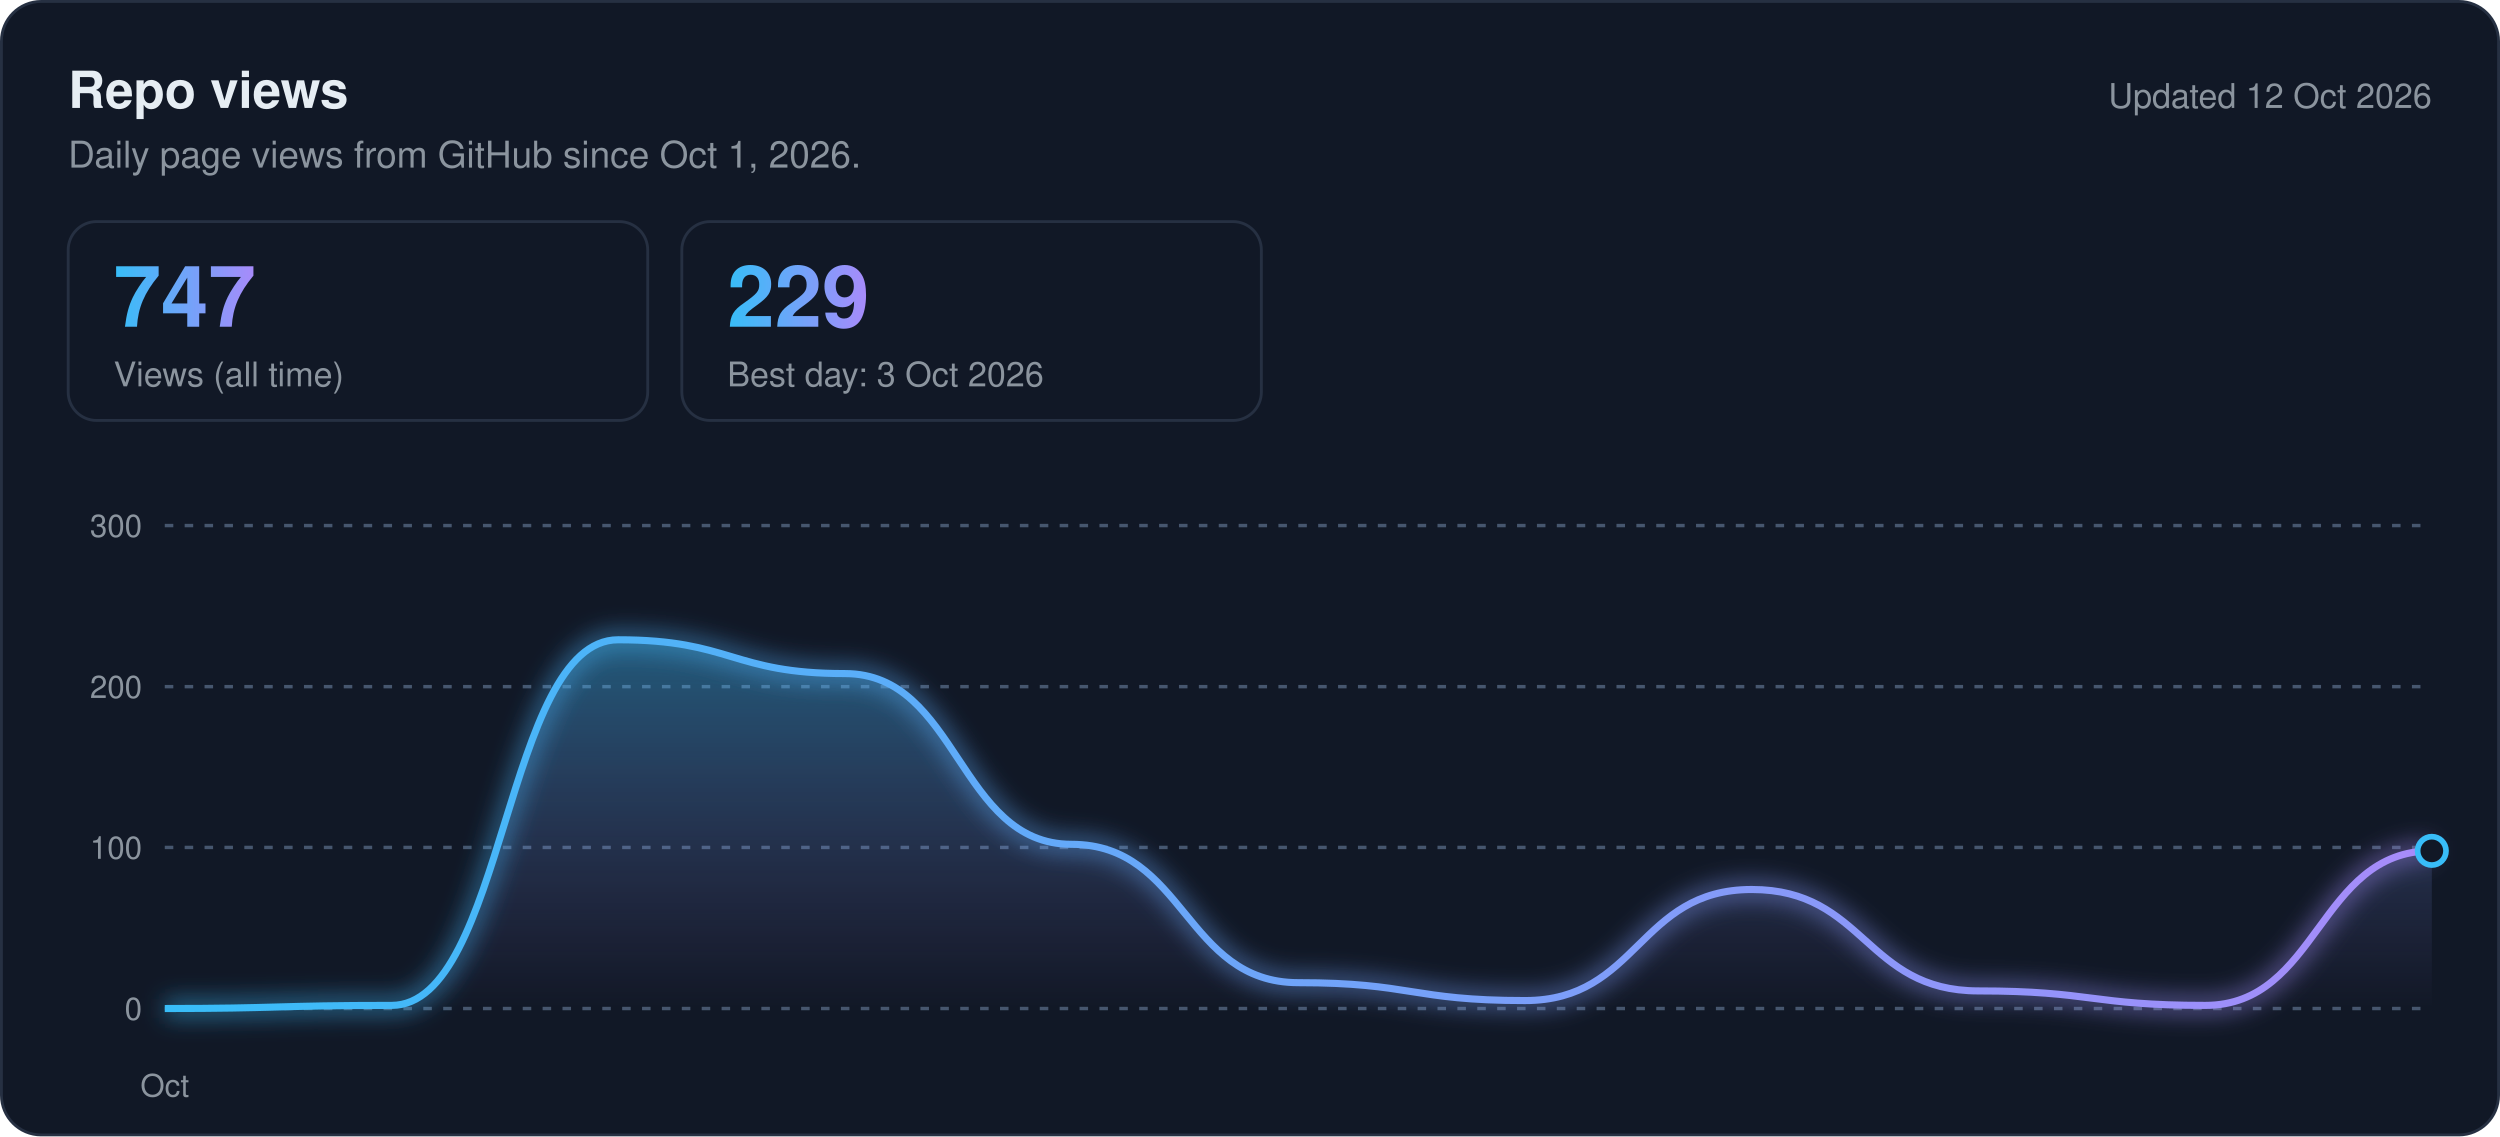
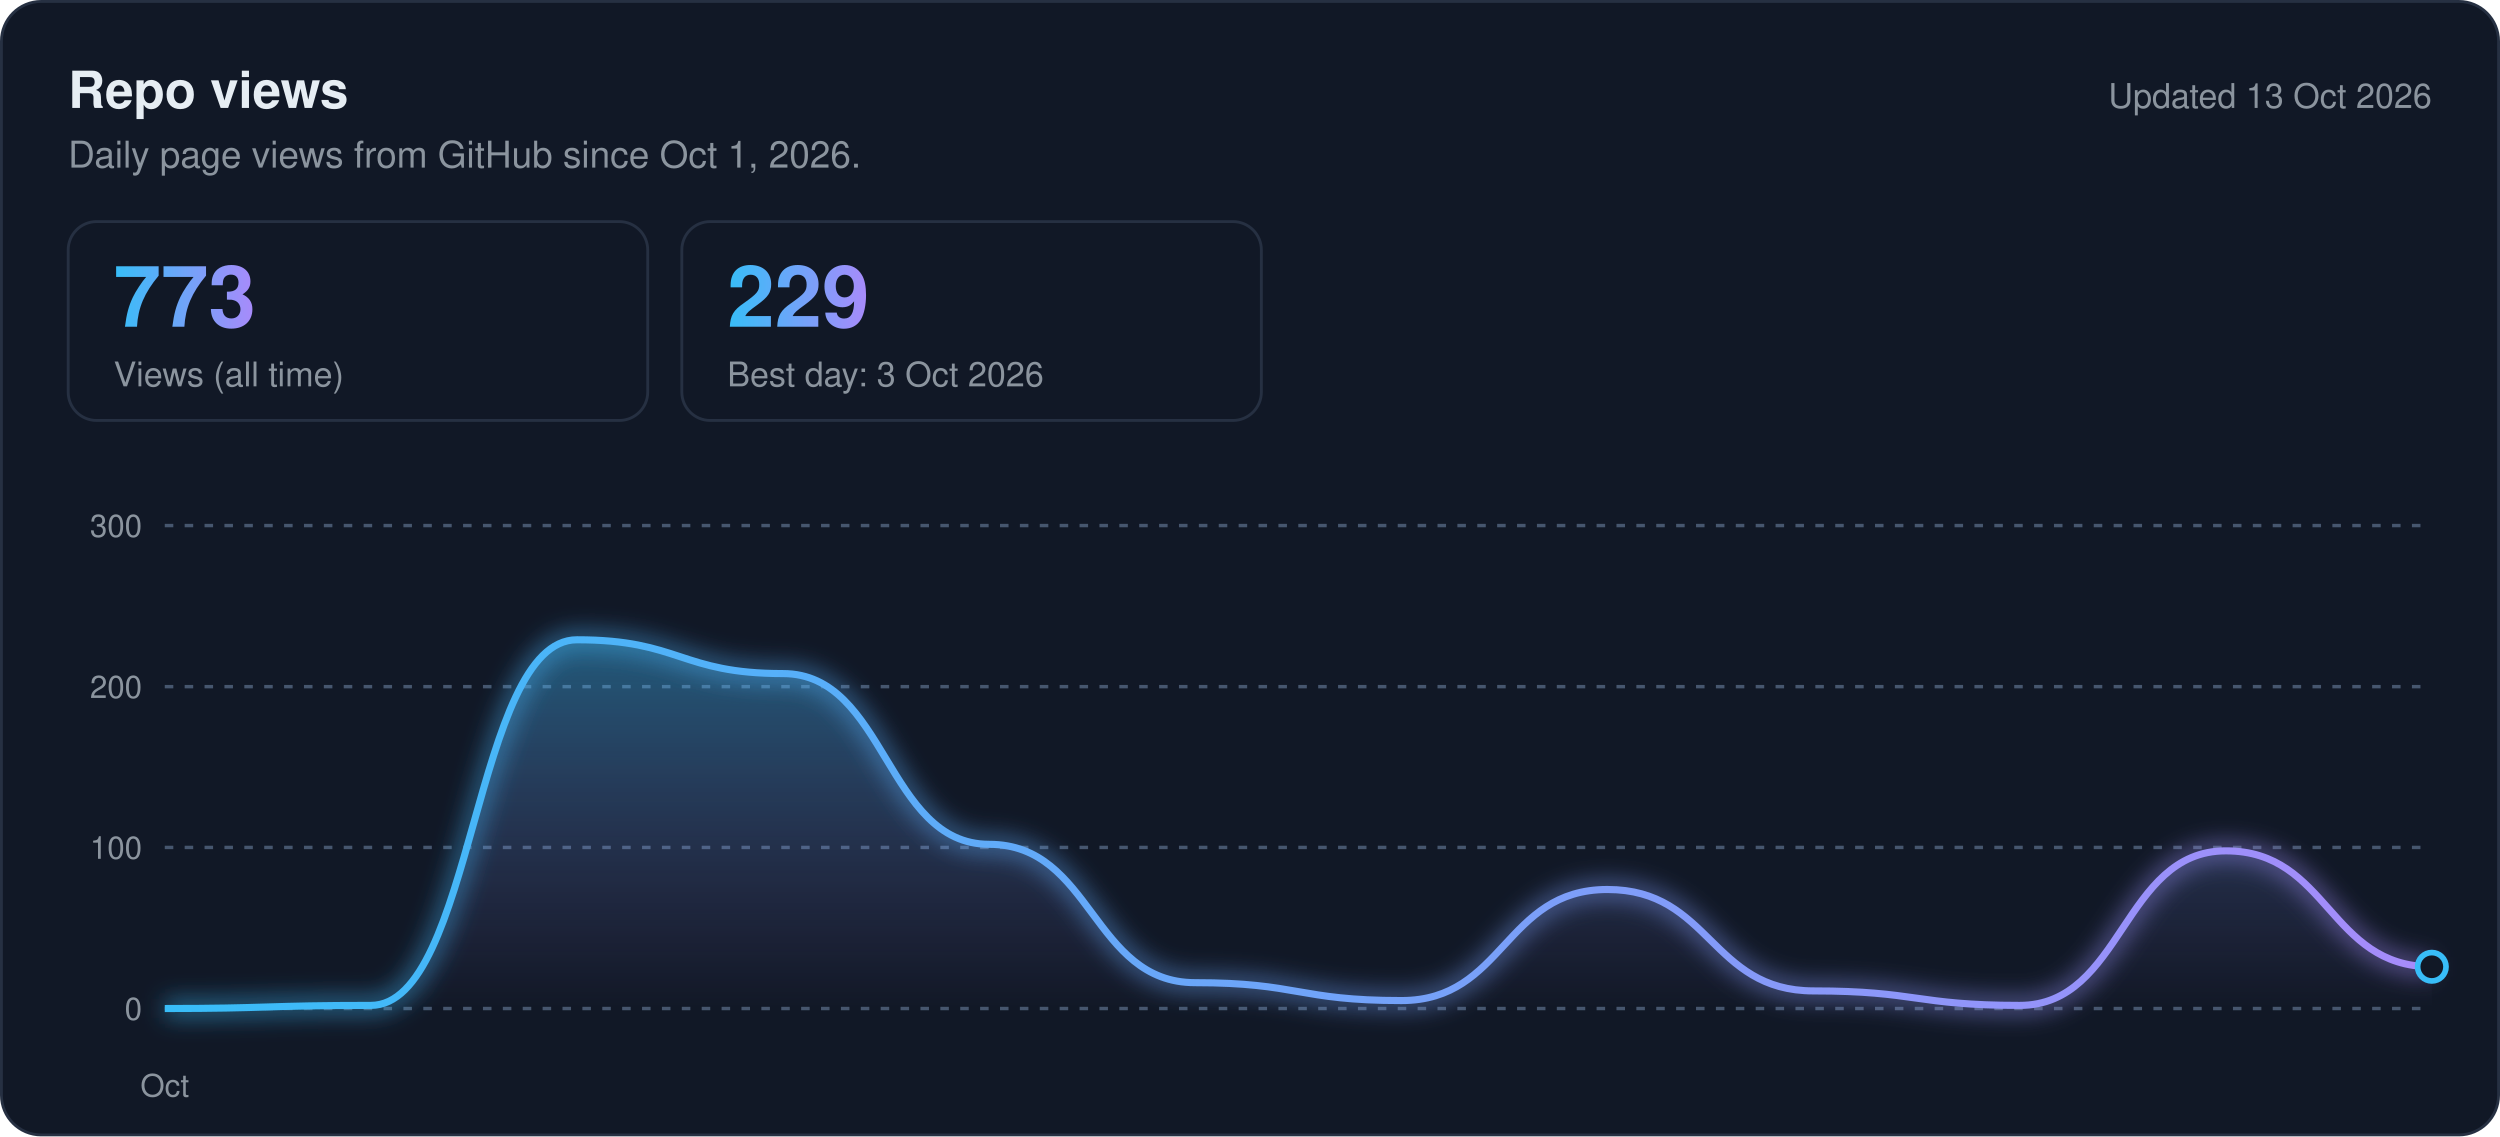
<svg xmlns="http://www.w3.org/2000/svg" viewBox="0 0 880 400" width="880" height="400" role="img" aria-label="Repo views" font-family="'Segoe UI', system-ui, -apple-system, Helvetica, Arial, sans-serif">
  <style>@keyframes draw{from{stroke-dasharray:1;stroke-dashoffset:1}to{stroke-dasharray:1;stroke-dashoffset:0}}@keyframes fade{from{opacity:0}}.ln,.gw{animation:draw 2.2s ease-out .2s backwards}.fd{animation:fade 1.4s ease 1.2s backwards}@media (prefers-reduced-motion:reduce){.lwv{display:none}}@media (prefers-reduced-motion:reduce){*{animation:none!important}}</style>
  <defs>
    <linearGradient id="lg" x1="0" x2="1">
      <stop offset="0" stop-color="#38bdf8" />
      <stop offset="1" stop-color="#a78bfa" />
    </linearGradient>
    <linearGradient id="ag" x1="0" x2="0" y1="0" y2="1">
      <stop offset="0" stop-color="#38bdf8" stop-opacity=".4" />
      <stop offset="1" stop-color="#a78bfa" stop-opacity="0" />
    </linearGradient>
    <filter id="gw" x="-5%" y="-30%" width="110%" height="160%">
      <feGaussianBlur stdDeviation="4" />
    </filter>
    <linearGradient id="wv" gradientUnits="userSpaceOnUse" x1="0" y1="0" x2="880" y2="0" gradientTransform="translate(-90,0)">
      <stop offset="0" stop-color="#fff" stop-opacity="0" />
      <stop offset=".04" stop-color="#fff" stop-opacity="0" />
      <stop offset=".08" stop-color="#fff" stop-opacity="1" />
      <stop offset=".086" stop-color="#fff" stop-opacity="0" />
      <stop offset="1" stop-color="#fff" stop-opacity="0" />
      <animateTransform attributeName="gradientTransform" type="translate" from="-90 0" to="970 0" dur="10s" begin="2.4s" repeatCount="indefinite" />
    </linearGradient>
  </defs>
  <rect x=".5" y=".5" width="879" height="399" rx="14" fill="#111826" stroke="#263042" />
  <text x="24" y="38" font-size="18" font-weight="700" fill="#e6edf3">Repo views</text>
  <text x="24" y="59" font-size="13" fill="#8b949e">Daily page views from GitHub since Oct 1, 2026.</text>
-   <text x="856" y="38" font-size="12" fill="#8b949e" text-anchor="end">Updated 12 Oct 2026</text>
+   <text x="856" y="38" font-size="12" fill="#8b949e" text-anchor="end">Updated 13 Oct 2026</text>
  <rect x="24" y="78" width="204" height="70" rx="10" fill="none" stroke="#263042" />
-   <text x="40" y="115" font-size="30" font-weight="700" fill="url(#lg)">747</text>
+   <text x="40" y="115" font-size="30" font-weight="700" fill="url(#lg)">773</text>
  <text x="40" y="136" font-size="12" fill="#8b949e">Views (all time)</text>
  <rect x="240" y="78" width="204" height="70" rx="10" fill="none" stroke="#263042" />
  <text x="256" y="115" font-size="30" font-weight="700" fill="url(#lg)">229</text>
  <text x="256" y="136" font-size="12" fill="#8b949e">Best day: 3 Oct 2026</text>
  <line x1="58" x2="856" y1="355.0" y2="355.0" stroke="#46566e" stroke-width="1.2" stroke-dasharray="3 4" />
  <text x="50" y="359.0" font-size="11" fill="#8b949e" text-anchor="end">0</text>
  <line x1="58" x2="856" y1="298.3" y2="298.3" stroke="#46566e" stroke-width="1.2" stroke-dasharray="3 4" />
  <text x="50" y="302.3" font-size="11" fill="#8b949e" text-anchor="end">100</text>
  <line x1="58" x2="856" y1="241.7" y2="241.7" stroke="#46566e" stroke-width="1.2" stroke-dasharray="3 4" />
  <text x="50" y="245.7" font-size="11" fill="#8b949e" text-anchor="end">200</text>
  <line x1="58" x2="856" y1="185.0" y2="185.0" stroke="#46566e" stroke-width="1.2" stroke-dasharray="3 4" />
  <text x="50" y="189.0" font-size="11" fill="#8b949e" text-anchor="end">300</text>
  <text x="58.0" y="386" font-size="11" fill="#8b949e" text-anchor="middle">Oct</text>
-   <path class="fd" d="M58.0,355.0C97.9,355.0 97.9,353.9 137.8,353.9C177.7,353.9 177.7,225.2 217.6,225.2C257.5,225.2 257.5,237.1 297.4,237.1C337.3,237.1 337.3,297.2 377.2,297.2C417.1,297.2 417.1,345.9 457.0,345.9C496.9,345.9 496.9,352.2 536.8,352.2C576.7,352.2 576.7,313.1 616.6,313.1C656.5,313.1 656.5,348.8 696.4,348.8C736.3,348.8 736.3,353.9 776.2,353.9C816.1,353.9 816.1,299.5 856.0,299.5L856.0,355.0L58.0,355.0Z" fill="url(#ag)" />
-   <path class="gw" d="M58.0,355.0C97.9,355.0 97.9,353.9 137.8,353.9C177.7,353.9 177.7,225.2 217.6,225.2C257.5,225.2 257.5,237.1 297.4,237.1C337.3,237.1 337.3,297.2 377.2,297.2C417.1,297.2 417.1,345.9 457.0,345.9C496.9,345.9 496.9,352.2 536.8,352.2C576.7,352.2 576.7,313.1 616.6,313.1C656.5,313.1 656.5,348.8 696.4,348.8C736.3,348.8 736.3,353.9 776.2,353.9C816.1,353.9 816.1,299.5 856.0,299.5" pathLength="1" fill="none" stroke="url(#lg)" stroke-width="7" stroke-opacity=".45" filter="url(#gw)" />
-   <path class="ln" d="M58.0,355.0C97.9,355.0 97.9,353.9 137.8,353.9C177.7,353.9 177.7,225.2 217.6,225.2C257.5,225.2 257.5,237.1 297.4,237.1C337.3,237.1 337.3,297.2 377.2,297.2C417.1,297.2 417.1,345.9 457.0,345.9C496.9,345.9 496.9,352.2 536.8,352.2C576.7,352.2 576.7,313.1 616.6,313.1C656.5,313.1 656.5,348.8 696.4,348.8C736.3,348.8 736.3,353.9 776.2,353.9C816.1,353.9 816.1,299.5 856.0,299.5" pathLength="1" fill="none" stroke="url(#lg)" stroke-width="2.5" stroke-linejoin="round" />
-   <path class="lwv" d="M58.0,355.0C97.9,355.0 97.9,353.9 137.8,353.9C177.7,353.9 177.7,225.2 217.6,225.2C257.5,225.2 257.5,237.1 297.4,237.1C337.3,237.1 337.3,297.2 377.2,297.2C417.1,297.2 417.1,345.9 457.0,345.9C496.9,345.9 496.9,352.2 536.8,352.2C576.7,352.2 576.7,313.1 616.6,313.1C656.5,313.1 656.5,348.8 696.4,348.8C736.3,348.8 736.3,353.9 776.2,353.9C816.1,353.9 816.1,299.5 856.0,299.5" fill="none" stroke="url(#wv)" stroke-width="5.5" stroke-linecap="round" filter="url(#gw)" />
-   <path class="lwv" d="M58.0,355.0C97.9,355.0 97.9,353.9 137.8,353.9C177.7,353.9 177.7,225.2 217.6,225.2C257.5,225.2 257.5,237.1 297.4,237.1C337.3,237.1 337.3,297.2 377.2,297.2C417.1,297.2 417.1,345.9 457.0,345.9C496.9,345.9 496.9,352.2 536.8,352.2C576.7,352.2 576.7,313.1 616.6,313.1C656.5,313.1 656.5,348.8 696.4,348.8C736.3,348.8 736.3,353.9 776.2,353.9C816.1,353.9 816.1,299.5 856.0,299.5" fill="none" stroke="url(#wv)" stroke-width="2" stroke-linecap="round" />
-   <circle class="fd" cx="856.0" cy="299.5" r="5" fill="#111826" stroke="#38bdf8" stroke-width="2" />
+   <path class="fd" d="M58.0,355.0C94.3,355.0 94.3,353.9 130.5,353.9C166.8,353.9 166.8,225.2 203.1,225.2C239.4,225.2 239.4,237.1 275.6,237.1C311.9,237.1 311.9,297.2 348.2,297.2C384.5,297.2 384.5,345.9 420.7,345.9C457.0,345.9 457.0,352.2 493.3,352.2C529.5,352.2 529.5,313.1 565.8,313.1C602.1,313.1 602.1,348.8 638.4,348.8C674.6,348.8 674.6,353.9 710.9,353.9C747.2,353.9 747.2,299.5 783.5,299.5C819.7,299.5 819.7,340.3 856.0,340.3L856.0,355.0L58.0,355.0Z" fill="url(#ag)" />
+   <path class="gw" d="M58.0,355.0C94.3,355.0 94.3,353.9 130.5,353.9C166.8,353.9 166.8,225.2 203.1,225.2C239.4,225.2 239.4,237.1 275.6,237.1C311.9,237.1 311.9,297.2 348.2,297.2C384.5,297.2 384.5,345.9 420.7,345.9C457.0,345.9 457.0,352.2 493.3,352.2C529.5,352.2 529.5,313.1 565.8,313.1C602.1,313.1 602.1,348.8 638.4,348.8C674.6,348.8 674.6,353.9 710.9,353.9C747.2,353.9 747.2,299.5 783.5,299.5C819.7,299.5 819.7,340.3 856.0,340.3" pathLength="1" fill="none" stroke="url(#lg)" stroke-width="7" stroke-opacity=".45" filter="url(#gw)" />
+   <path class="ln" d="M58.0,355.0C94.3,355.0 94.3,353.9 130.5,353.9C166.8,353.9 166.8,225.2 203.1,225.2C239.4,225.2 239.4,237.1 275.6,237.1C311.9,237.1 311.9,297.2 348.2,297.2C384.5,297.2 384.5,345.9 420.7,345.9C457.0,345.9 457.0,352.2 493.3,352.2C529.5,352.2 529.5,313.1 565.8,313.1C602.1,313.1 602.1,348.8 638.4,348.8C674.6,348.8 674.6,353.9 710.9,353.9C747.2,353.9 747.2,299.5 783.5,299.5C819.7,299.5 819.7,340.3 856.0,340.3" pathLength="1" fill="none" stroke="url(#lg)" stroke-width="2.5" stroke-linejoin="round" />
+   <path class="lwv" d="M58.0,355.0C94.3,355.0 94.3,353.9 130.5,353.9C166.8,353.9 166.8,225.2 203.1,225.2C239.4,225.2 239.4,237.1 275.6,237.1C311.9,237.1 311.9,297.2 348.2,297.2C384.5,297.2 384.5,345.9 420.7,345.9C457.0,345.9 457.0,352.2 493.3,352.2C529.5,352.2 529.5,313.1 565.8,313.1C602.1,313.1 602.1,348.8 638.4,348.8C674.6,348.8 674.6,353.9 710.9,353.9C747.2,353.9 747.2,299.5 783.5,299.5C819.7,299.5 819.7,340.3 856.0,340.3" fill="none" stroke="url(#wv)" stroke-width="5.5" stroke-linecap="round" filter="url(#gw)" />
+   <path class="lwv" d="M58.0,355.0C94.3,355.0 94.3,353.9 130.5,353.9C166.8,353.9 166.8,225.2 203.1,225.2C239.4,225.2 239.4,237.1 275.6,237.1C311.9,237.1 311.9,297.2 348.2,297.2C384.5,297.2 384.5,345.9 420.7,345.9C457.0,345.9 457.0,352.2 493.3,352.2C529.5,352.2 529.5,313.1 565.8,313.1C602.1,313.1 602.1,348.8 638.4,348.8C674.6,348.8 674.6,353.9 710.9,353.9C747.2,353.9 747.2,299.5 783.5,299.5C819.7,299.5 819.7,340.3 856.0,340.3" fill="none" stroke="url(#wv)" stroke-width="2" stroke-linecap="round" />
+   <circle class="fd" cx="856.0" cy="340.3" r="5" fill="#111826" stroke="#38bdf8" stroke-width="2" />
</svg>
